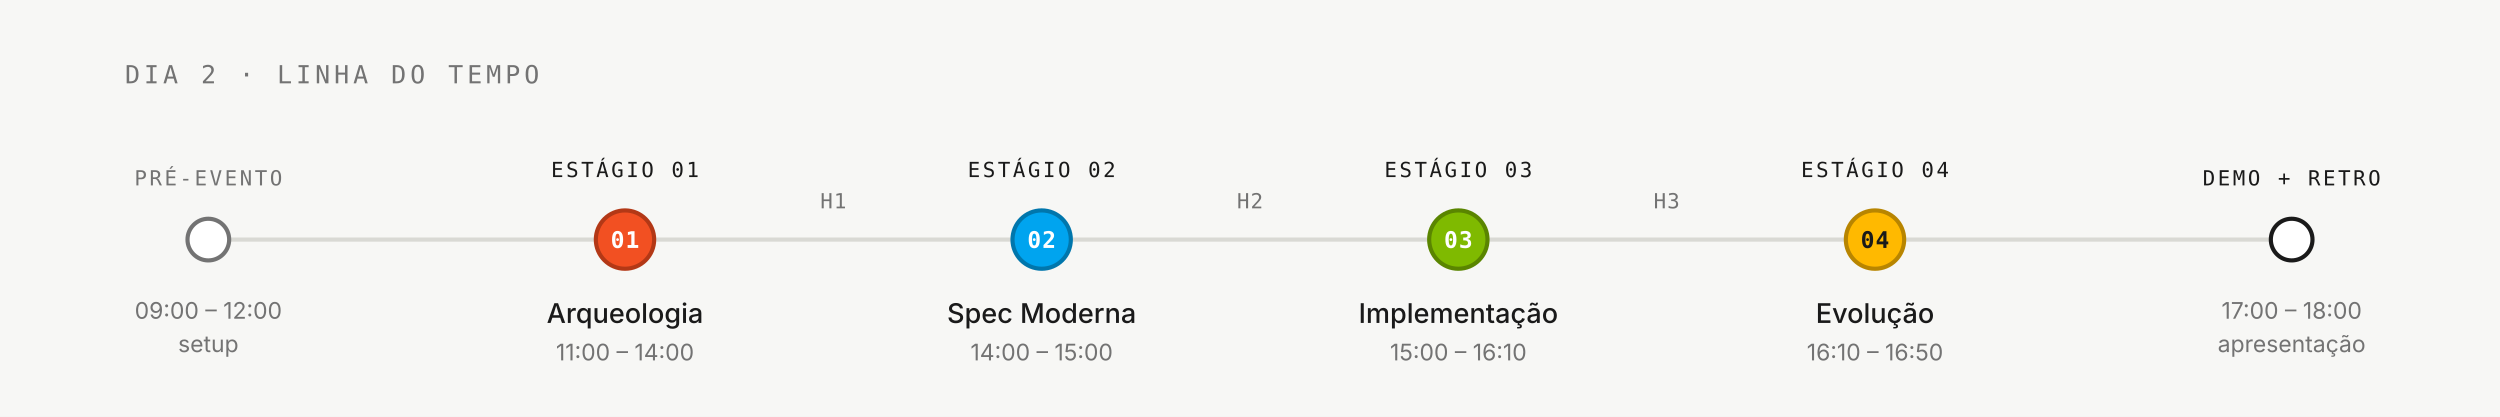
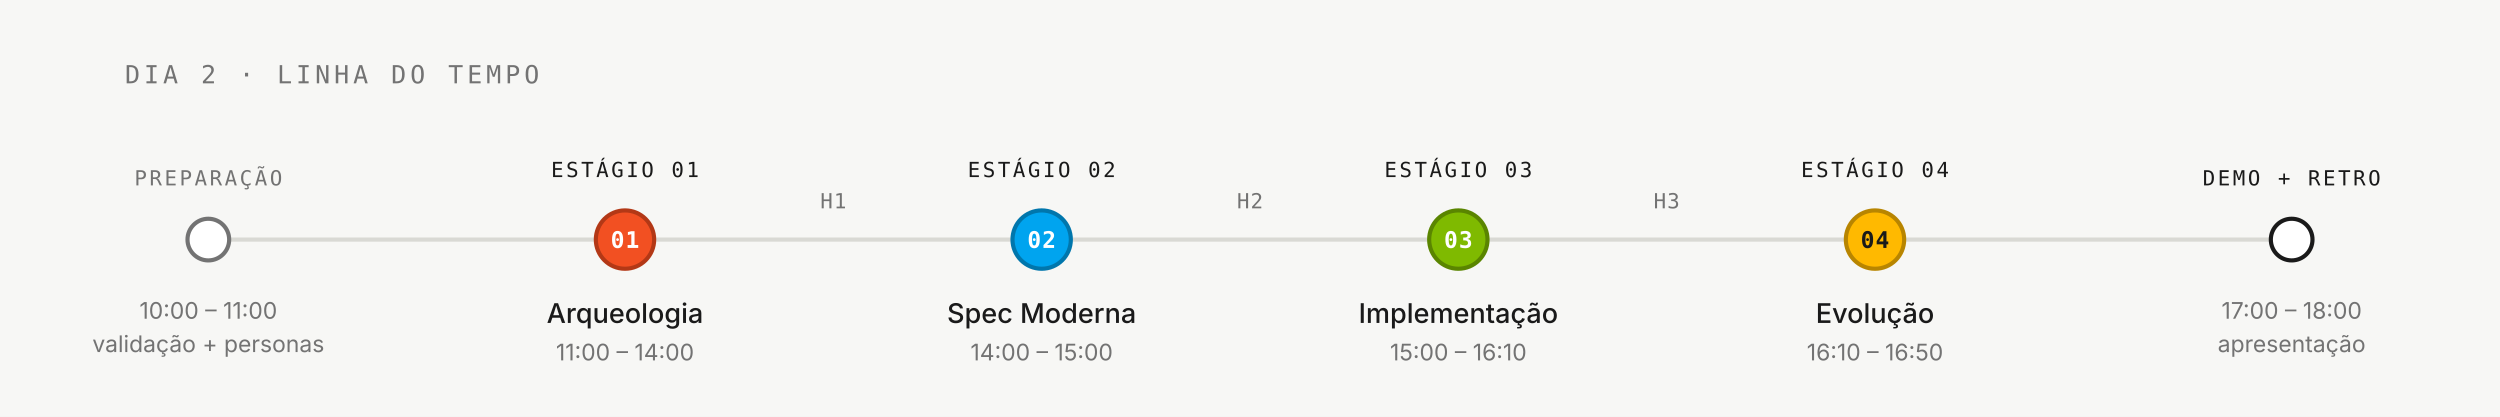
<svg xmlns="http://www.w3.org/2000/svg" viewBox="0 0 1200 200" font-family="Inter, system-ui, sans-serif">
  <rect width="1200" height="200" fill="#F7F7F5" />
  <text x="60" y="40" fill="#737373" font-family="JetBrains Mono, monospace" font-size="12" font-weight="500" letter-spacing="1.9">DIA 2 · LINHA DO TEMPO</text>
  <line x1="92" y1="115" x2="1108" y2="115" stroke="#D9D9D4" stroke-width="2" />
  <g transform="translate(100, 115)">
    <circle cx="0" cy="0" r="10" fill="#FFFFFF" stroke="#737373" stroke-width="2" />
-     <text x="0" y="-26" fill="#737373" font-family="JetBrains Mono, monospace" font-size="10" font-weight="500" letter-spacing="1.2" text-anchor="middle">PRÉ-EVENTO</text>
-     <text x="0" y="38" fill="#737373" font-size="11" text-anchor="middle">09:00 – 12:00</text>
-     <text x="0" y="54" fill="#737373" font-size="11" text-anchor="middle">setup</text>
+     <text x="0" y="-26" fill="#737373" font-family="JetBrains Mono, monospace" font-size="10" font-weight="500" letter-spacing="1.2" text-anchor="middle">PREPARAÇÃO</text>
+     <text x="0" y="38" fill="#737373" font-size="11" text-anchor="middle">10:00 – 11:00</text>
+     <text x="0" y="54" fill="#737373" font-size="11" text-anchor="middle">validação + personas</text>
  </g>
  <g transform="translate(300, 115)">
    <circle cx="0" cy="0" r="14" fill="#F25022" stroke="#B33816" stroke-width="2" />
    <text x="0" y="4" fill="#FFFFFF" font-family="JetBrains Mono, monospace" font-size="11" font-weight="700" letter-spacing="0.5" text-anchor="middle">01</text>
    <text x="0" y="-30" fill="#1A1A1A" font-family="JetBrains Mono, monospace" font-size="10" font-weight="500" letter-spacing="1.2" text-anchor="middle">ESTÁGIO 01</text>
    <text x="0" y="40" fill="#1A1A1A" font-size="13" font-weight="500" text-anchor="middle">Arqueologia</text>
    <text x="0" y="58" fill="#737373" font-size="11" text-anchor="middle">11:00 – 14:00</text>
  </g>
  <g transform="translate(500, 115)">
    <circle cx="0" cy="0" r="14" fill="#00A4EF" stroke="#0076AC" stroke-width="2" />
    <text x="0" y="4" fill="#FFFFFF" font-family="JetBrains Mono, monospace" font-size="11" font-weight="700" letter-spacing="0.5" text-anchor="middle">02</text>
    <text x="0" y="-30" fill="#1A1A1A" font-family="JetBrains Mono, monospace" font-size="10" font-weight="500" letter-spacing="1.2" text-anchor="middle">ESTÁGIO 02</text>
    <text x="0" y="40" fill="#1A1A1A" font-size="13" font-weight="500" text-anchor="middle">Spec Moderna</text>
    <text x="0" y="58" fill="#737373" font-size="11" text-anchor="middle">14:00 – 15:00</text>
  </g>
  <g transform="translate(700, 115)">
    <circle cx="0" cy="0" r="14" fill="#7FBA00" stroke="#5A8500" stroke-width="2" />
    <text x="0" y="4" fill="#FFFFFF" font-family="JetBrains Mono, monospace" font-size="11" font-weight="700" letter-spacing="0.5" text-anchor="middle">03</text>
    <text x="0" y="-30" fill="#1A1A1A" font-family="JetBrains Mono, monospace" font-size="10" font-weight="500" letter-spacing="1.2" text-anchor="middle">ESTÁGIO 03</text>
    <text x="0" y="40" fill="#1A1A1A" font-size="13" font-weight="500" text-anchor="middle">Implementação</text>
    <text x="0" y="58" fill="#737373" font-size="11" text-anchor="middle">15:00 – 16:10</text>
  </g>
  <g transform="translate(900, 115)">
    <circle cx="0" cy="0" r="14" fill="#FFB900" stroke="#B88500" stroke-width="2" />
    <text x="0" y="4" fill="#1A1A1A" font-family="JetBrains Mono, monospace" font-size="11" font-weight="700" letter-spacing="0.5" text-anchor="middle">04</text>
    <text x="0" y="-30" fill="#1A1A1A" font-family="JetBrains Mono, monospace" font-size="10" font-weight="500" letter-spacing="1.2" text-anchor="middle">ESTÁGIO 04</text>
    <text x="0" y="40" fill="#1A1A1A" font-size="13" font-weight="500" text-anchor="middle">Evolução</text>
    <text x="0" y="58" fill="#737373" font-size="11" text-anchor="middle">16:10 – 16:50</text>
  </g>
  <g transform="translate(1100, 115)">
    <circle cx="0" cy="0" r="10" fill="#FFFFFF" stroke="#1A1A1A" stroke-width="2" />
    <text x="0" y="-26" fill="#1A1A1A" font-family="JetBrains Mono, monospace" font-size="10" font-weight="500" letter-spacing="1.2" text-anchor="middle">DEMO + RETRO</text>
    <text x="0" y="38" fill="#737373" font-size="11" text-anchor="middle">17:00 – 18:00</text>
    <text x="0" y="54" fill="#737373" font-size="11" text-anchor="middle">apresentação</text>
  </g>
  <g font-family="JetBrains Mono, monospace" font-size="10" font-weight="500" letter-spacing="0.5" text-anchor="middle">
    <text x="400" y="100" fill="#737373">H1</text>
    <text x="600" y="100" fill="#737373">H2</text>
    <text x="800" y="100" fill="#737373">H3</text>
  </g>
</svg>
